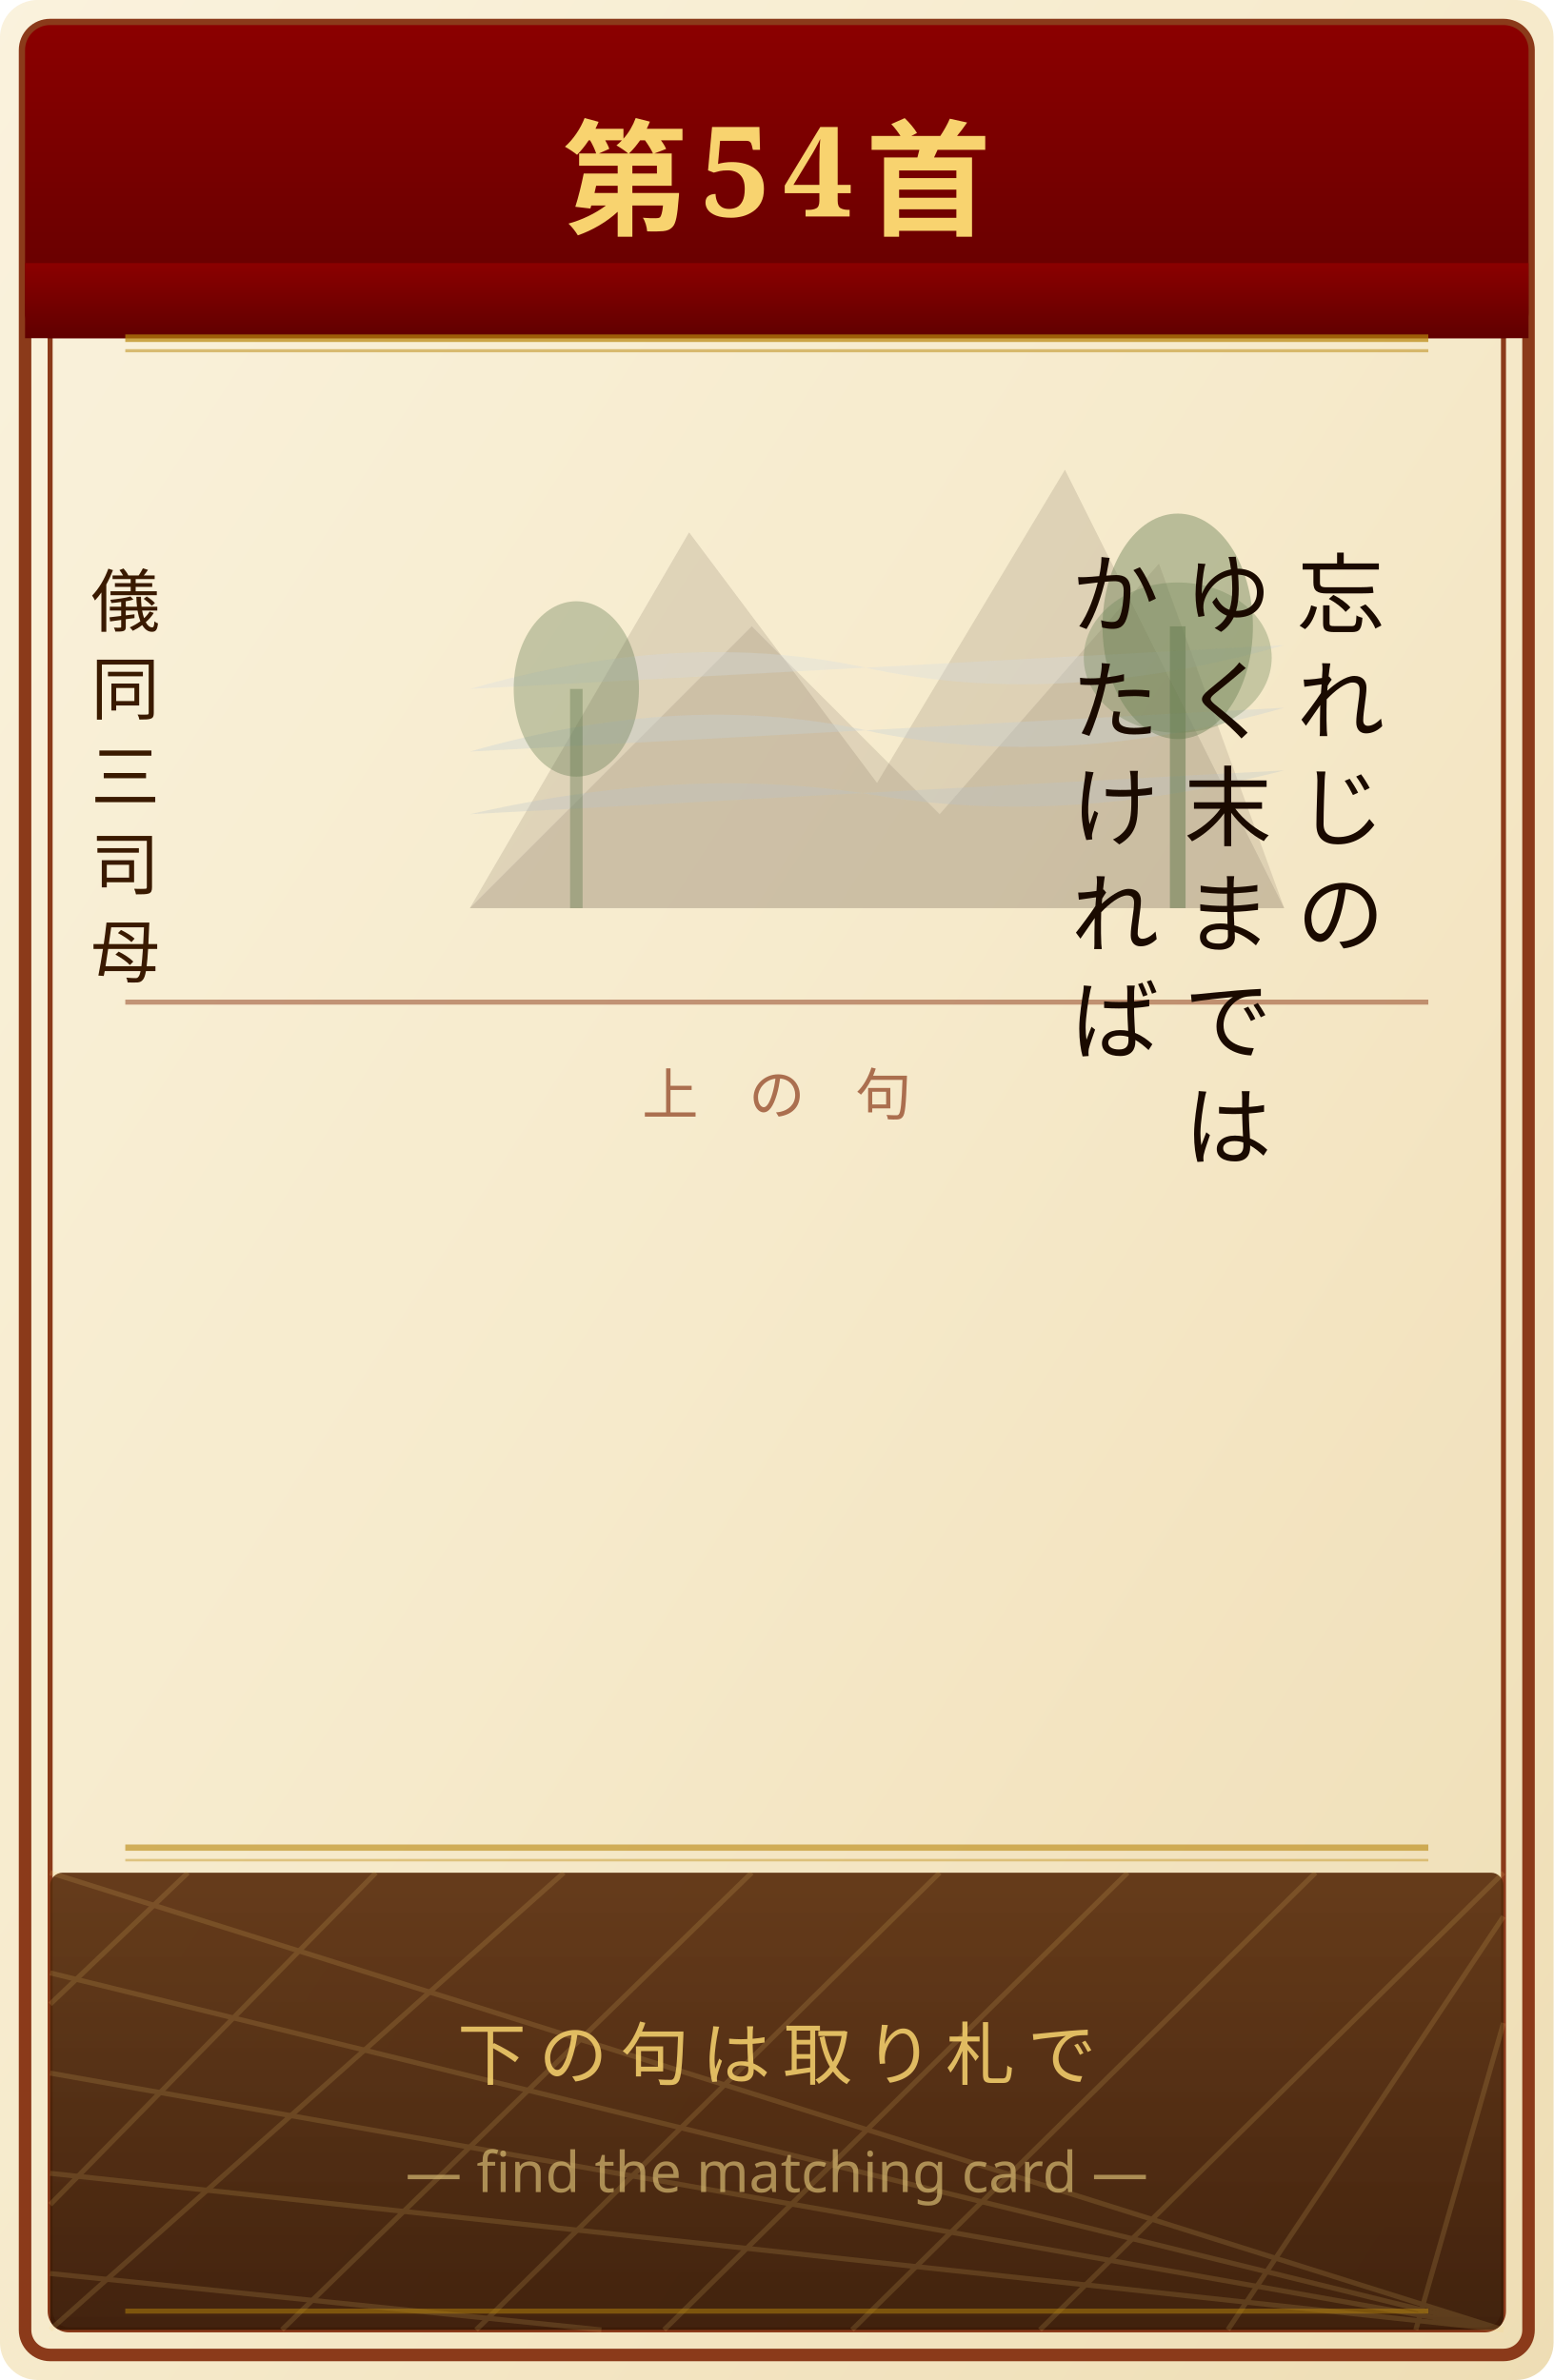
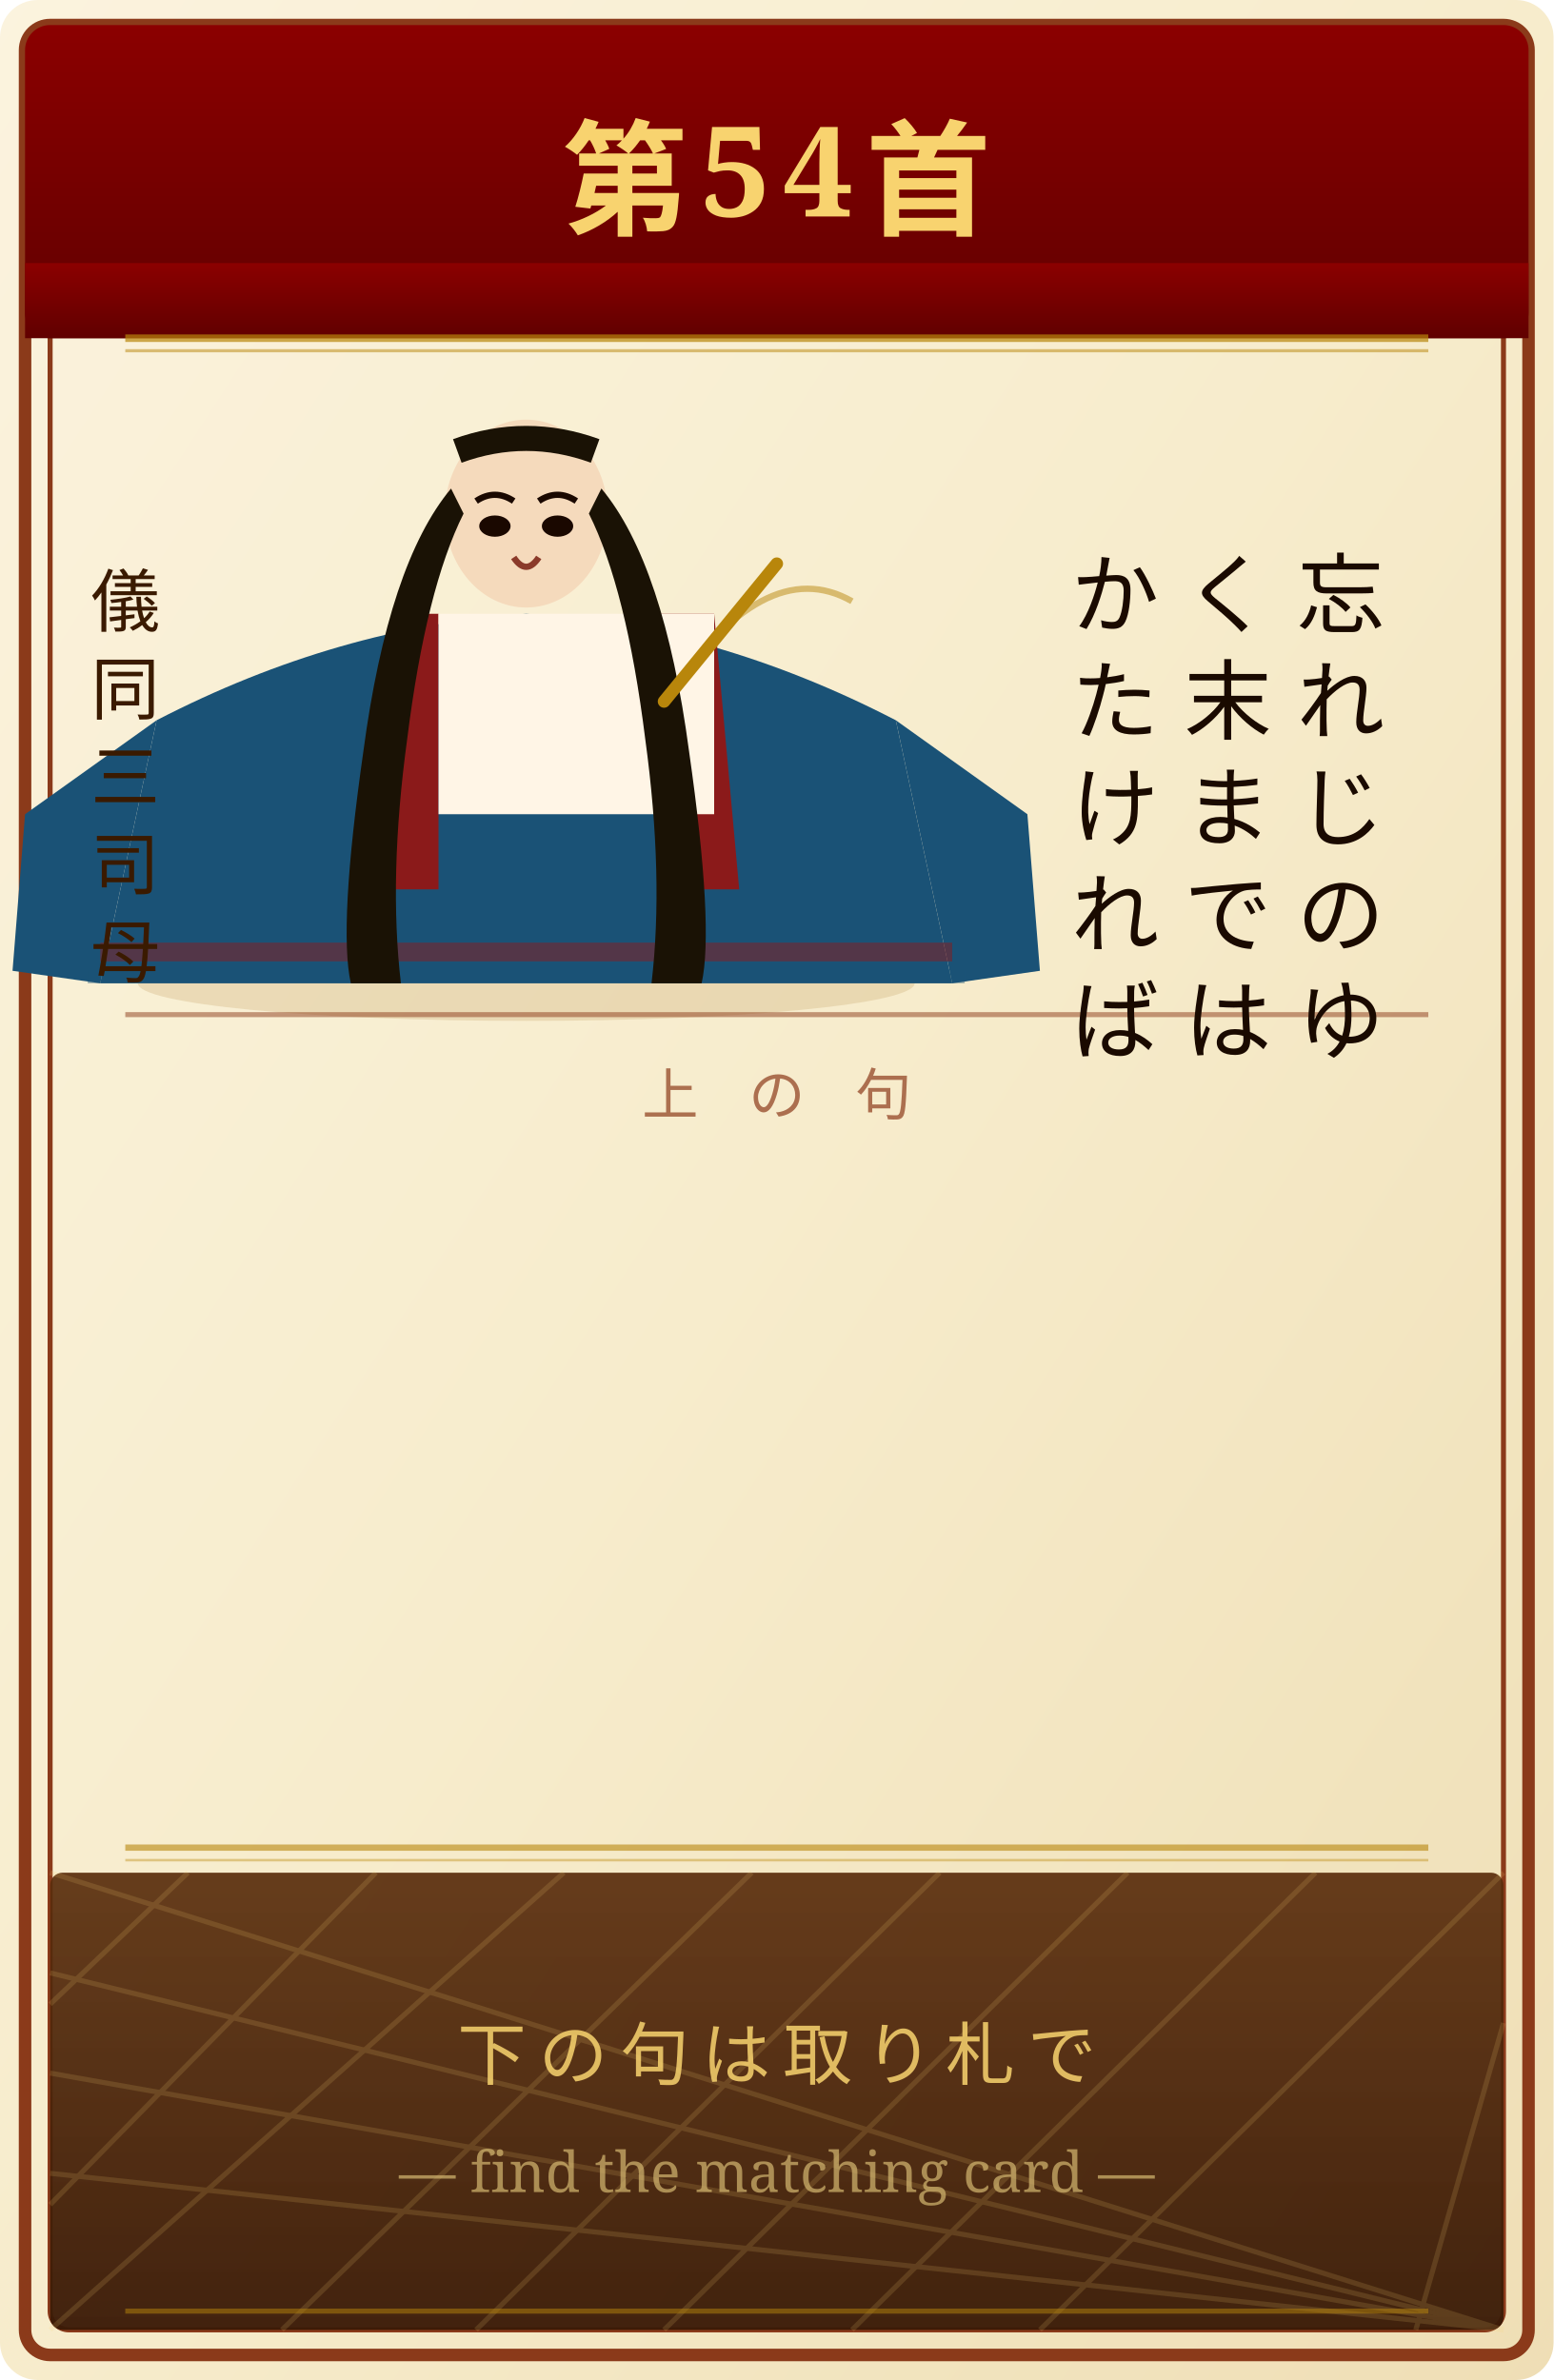
<svg xmlns="http://www.w3.org/2000/svg" viewBox="0 0 248 380" width="248" height="380">
  <defs>
    <linearGradient id="paper54" x1="0%" y1="0%" x2="100%" y2="100%">
      <stop offset="0%" style="stop-color:#fdf6e3" />
      <stop offset="50%" style="stop-color:#f9eed0" />
      <stop offset="100%" style="stop-color:#f0e0b8" />
    </linearGradient>
    <linearGradient id="hdr54" x1="0%" y1="0%" x2="0%" y2="100%">
      <stop offset="0%" style="stop-color:#8b0000" />
      <stop offset="100%" style="stop-color:#600000" />
    </linearGradient>
    <linearGradient id="mask54" x1="0%" y1="0%" x2="0%" y2="100%">
      <stop offset="0%" style="stop-color:#5a2d0c;stop-opacity:0.92" />
      <stop offset="100%" style="stop-color:#3a1a06;stop-opacity:0.96" />
    </linearGradient>
-     <filter id="aged54">
-       <feTurbulence type="fractalNoise" baseFrequency="0.65" numOctaves="3" result="noise" />
-       <feColorMatrix type="saturate" values="0" in="noise" result="grayNoise" />
-       <feBlend in="SourceGraphic" in2="grayNoise" mode="multiply" result="blended" />
-       <feComponentTransfer in="blended">
-         <feFuncA type="linear" slope="1" />
-       </feComponentTransfer>
-     </filter>
-     <clipPath id="cardClip54">
+     <clipPath id="cc54">
      <rect x="0" y="0" width="248" height="380" rx="6" />
    </clipPath>
  </defs>
-   <g clip-path="url(#cardClip54)">
+   <g clip-path="url(#cc54)">
    <rect width="248" height="380" fill="url(#paper54)" />
-     <rect width="248" height="380" fill="#c8a870" opacity="0.06" />
+     <rect width="248" height="380" fill="#c8a870" opacity="0.04" />
    <rect x="4" y="4" width="240" height="372" rx="4" fill="none" stroke="#8b3a1a" stroke-width="2" />
    <rect x="8" y="8" width="232" height="364" rx="3" fill="none" stroke="#8b3a1a" stroke-width="0.8" />
    <rect x="4" y="4" width="240" height="50" rx="4" fill="url(#hdr54)" />
    <rect x="4" y="42" width="240" height="12" fill="url(#hdr54)" />
    <text x="124" y="36" text-anchor="middle" font-family="'Hiragino Mincho ProN','Yu Mincho','MS Mincho',serif" font-size="20" fill="#f8d36f" font-weight="bold" letter-spacing="2">第54首</text>
    <line x1="20" y1="54" x2="228" y2="54" stroke="#b8860b" stroke-width="1.2" opacity="0.7" />
    <line x1="20" y1="56" x2="228" y2="56" stroke="#b8860b" stroke-width="0.5" opacity="0.5" />
-     <g opacity="0.8" transform="translate(140,95)">
-       <path d="M-65,50 L-30,-10 L0,30 L30,-20 L65,50 Z" fill="#7a6a5a" opacity="0.25" />
-       <path d="M-65,50 L-20,5 L10,35 L45,-5 L65,50 Z" fill="#6a5a4a" opacity="0.2" />
-       <path d="M-65,15 Q-30,5 0,12 Q30,18 65,8" fill="#c8d8e8" opacity="0.3" />
-       <path d="M-65,25 Q-30,15 0,22 Q30,28 65,18" fill="#b8c8d8" opacity="0.35" />
-       <path d="M-65,35 Q-30,27 0,32 Q30,37 65,28" fill="#a8b8c8" opacity="0.3" />
-       <line x1="48" y1="50" x2="48" y2="5" stroke="#3a5a2a" stroke-width="2.5" opacity="0.5" />
-       <ellipse cx="48" cy="5" rx="12" ry="18" fill="#3a5a2a" opacity="0.4" />
-       <ellipse cx="48" cy="10" rx="15" ry="12" fill="#4a6a3a" opacity="0.35" />
-       <line x1="-48" y1="50" x2="-48" y2="15" stroke="#3a5a2a" stroke-width="2" opacity="0.4" />
-       <ellipse cx="-48" cy="15" rx="10" ry="14" fill="#3a5a2a" opacity="0.35" />
+     <g transform="translate(0,0)">
+       <ellipse cx="84" cy="157" rx="62" ry="6" fill="#C8A870" opacity="0.3" />
+       <path d="M16,157 L25,115 Q54,100 84,98 Q114,100 143,115 L152,157 Z" fill="#1A5276" />
+       <path d="M25,115 L4,130 L2,155 L16,157 Z" fill="#1A5276" />
+       <path d="M143,115 L164,130 L166,155 L152,157 Z" fill="#1A5276" />
+       <path d="M66,98 L60,142 L70,142 L70,98 Z" fill="#8B1A1A" />
+       <path d="M102,98 L108,142 L118,142 L114,98 Z" fill="#8B1A1A" />
+       <path d="M70,98 L70,130 L114,130 L114,98 Z" fill="#FFF5E6" />
+       <line x1="16" y1="152" x2="152" y2="152" stroke="#8B1A1A" stroke-width="3" opacity="0.5" />
+       <line x1="14" y1="156" x2="154" y2="156" stroke="#1A5276" stroke-width="2" opacity="0.4" />
+       <ellipse cx="84" cy="82" rx="13" ry="15" fill="#F5DABC" />
+       <path d="M72,78 Q62,90 58,120 Q54,148 56,157 L64,157 Q62,140 65,118 Q68,94 74,82 Z" fill="#1a1205" />
+       <path d="M96,78 Q106,90 110,120 Q114,148 112,157 L104,157 Q106,140 103,118 Q100,94 94,82 Z" fill="#1a1205" />
+       <path d="M73,72 Q84,68 95,72" stroke="#1a1205" stroke-width="4" fill="none" />
+       <ellipse cx="79" cy="84" rx="2.5" ry="1.7" fill="#1a0800" />
+       <ellipse cx="89" cy="84" rx="2.5" ry="1.7" fill="#1a0800" />
+       <path d="M76,80 Q79,78 82,80" stroke="#1a0800" stroke-width="1" fill="none" />
+       <path d="M86,80 Q89,78 92,80" stroke="#1a0800" stroke-width="1" fill="none" />
+       <path d="M82,89 Q84,92 86,89" stroke="#8B3A2A" stroke-width="1" fill="none" />
+       <path d="M106,112 L124,90" stroke="#B8860B" stroke-width="2" stroke-linecap="round" />
+       <path d="M106,112 Q122,88 136,96" stroke="#B8860B" stroke-width="1" fill="none" opacity="0.5" />
    </g>
-     <line x1="20" y1="160" x2="228" y2="160" stroke="#8b3a1a" stroke-width="0.8" opacity="0.5" />
+     <line x1="20" y1="162" x2="228" y2="162" stroke="#8b3a1a" stroke-width="0.8" opacity="0.5" />
    <text x="124" y="178" text-anchor="middle" font-family="'Hiragino Mincho ProN','Yu Mincho','MS Mincho',serif" font-size="9" fill="#8b3a1a" opacity="0.7" letter-spacing="3">上 の 句</text>
    <text x="214" y="100" font-family="'Hiragino Mincho ProN','Yu Mincho','MS Mincho',serif" font-size="14" fill="#1a0a00" text-anchor="middle">忘</text>
    <text x="214" y="117" font-family="'Hiragino Mincho ProN','Yu Mincho','MS Mincho',serif" font-size="14" fill="#1a0a00" text-anchor="middle">れ</text>
    <text x="214" y="134" font-family="'Hiragino Mincho ProN','Yu Mincho','MS Mincho',serif" font-size="14" fill="#1a0a00" text-anchor="middle">じ</text>
    <text x="214" y="151" font-family="'Hiragino Mincho ProN','Yu Mincho','MS Mincho',serif" font-size="14" fill="#1a0a00" text-anchor="middle">の</text>
-     <text x="196" y="100" font-family="'Hiragino Mincho ProN','Yu Mincho','MS Mincho',serif" font-size="14" fill="#1a0a00" text-anchor="middle">ゆ</text>
-     <text x="196" y="117" font-family="'Hiragino Mincho ProN','Yu Mincho','MS Mincho',serif" font-size="14" fill="#1a0a00" text-anchor="middle">く</text>
-     <text x="196" y="134" font-family="'Hiragino Mincho ProN','Yu Mincho','MS Mincho',serif" font-size="14" fill="#1a0a00" text-anchor="middle">末</text>
-     <text x="196" y="151" font-family="'Hiragino Mincho ProN','Yu Mincho','MS Mincho',serif" font-size="14" fill="#1a0a00" text-anchor="middle">ま</text>
-     <text x="196" y="168" font-family="'Hiragino Mincho ProN','Yu Mincho','MS Mincho',serif" font-size="14" fill="#1a0a00" text-anchor="middle">で</text>
-     <text x="196" y="185" font-family="'Hiragino Mincho ProN','Yu Mincho','MS Mincho',serif" font-size="14" fill="#1a0a00" text-anchor="middle">は</text>
+     <text x="214" y="168" font-family="'Hiragino Mincho ProN','Yu Mincho','MS Mincho',serif" font-size="14" fill="#1a0a00" text-anchor="middle">ゆ</text>
+     <text x="196" y="100" font-family="'Hiragino Mincho ProN','Yu Mincho','MS Mincho',serif" font-size="14" fill="#1a0a00" text-anchor="middle">く</text>
+     <text x="196" y="117" font-family="'Hiragino Mincho ProN','Yu Mincho','MS Mincho',serif" font-size="14" fill="#1a0a00" text-anchor="middle">末</text>
+     <text x="196" y="134" font-family="'Hiragino Mincho ProN','Yu Mincho','MS Mincho',serif" font-size="14" fill="#1a0a00" text-anchor="middle">ま</text>
+     <text x="196" y="151" font-family="'Hiragino Mincho ProN','Yu Mincho','MS Mincho',serif" font-size="14" fill="#1a0a00" text-anchor="middle">で</text>
+     <text x="196" y="168" font-family="'Hiragino Mincho ProN','Yu Mincho','MS Mincho',serif" font-size="14" fill="#1a0a00" text-anchor="middle">は</text>
    <text x="178" y="100" font-family="'Hiragino Mincho ProN','Yu Mincho','MS Mincho',serif" font-size="14" fill="#1a0a00" text-anchor="middle">か</text>
    <text x="178" y="117" font-family="'Hiragino Mincho ProN','Yu Mincho','MS Mincho',serif" font-size="14" fill="#1a0a00" text-anchor="middle">た</text>
    <text x="178" y="134" font-family="'Hiragino Mincho ProN','Yu Mincho','MS Mincho',serif" font-size="14" fill="#1a0a00" text-anchor="middle">け</text>
    <text x="178" y="151" font-family="'Hiragino Mincho ProN','Yu Mincho','MS Mincho',serif" font-size="14" fill="#1a0a00" text-anchor="middle">れ</text>
    <text x="178" y="168" font-family="'Hiragino Mincho ProN','Yu Mincho','MS Mincho',serif" font-size="14" fill="#1a0a00" text-anchor="middle">ば</text>
    <text x="20" y="100" font-family="'Hiragino Mincho ProN','Yu Mincho','MS Mincho',serif" font-size="11" fill="#3a1a00" text-anchor="middle">儀</text>
    <text x="20" y="114" font-family="'Hiragino Mincho ProN','Yu Mincho','MS Mincho',serif" font-size="11" fill="#3a1a00" text-anchor="middle">同</text>
    <text x="20" y="128" font-family="'Hiragino Mincho ProN','Yu Mincho','MS Mincho',serif" font-size="11" fill="#3a1a00" text-anchor="middle">三</text>
    <text x="20" y="142" font-family="'Hiragino Mincho ProN','Yu Mincho','MS Mincho',serif" font-size="11" fill="#3a1a00" text-anchor="middle">司</text>
    <text x="20" y="156" font-family="'Hiragino Mincho ProN','Yu Mincho','MS Mincho',serif" font-size="11" fill="#3a1a00" text-anchor="middle">母</text>
    <line x1="20" y1="295" x2="228" y2="295" stroke="#b8860b" stroke-width="1" opacity="0.6" />
    <line x1="20" y1="297" x2="228" y2="297" stroke="#b8860b" stroke-width="0.4" opacity="0.4" />
    <rect x="8" y="299" width="232" height="73" rx="2" fill="url(#mask54)" />
    <g opacity="0.15">
      <line x1="8" y1="299" x2="240" y2="372" stroke="#f8d36f" stroke-width="0.8" />
      <line x1="8" y1="315" x2="240" y2="372" stroke="#f8d36f" stroke-width="0.8" />
      <line x1="8" y1="331" x2="240" y2="372" stroke="#f8d36f" stroke-width="0.8" />
      <line x1="8" y1="347" x2="240" y2="372" stroke="#f8d36f" stroke-width="0.8" />
-       <line x1="8" y1="363" x2="96" y2="372" stroke="#f8d36f" stroke-width="0.8" />
-       <line x1="8" y1="299" x2="8" y2="299" stroke="#f8d36f" stroke-width="0.8" />
      <line x1="30" y1="299" x2="8" y2="320" stroke="#f8d36f" stroke-width="0.8" />
      <line x1="60" y1="299" x2="8" y2="352" stroke="#f8d36f" stroke-width="0.8" />
      <line x1="90" y1="299" x2="8" y2="372" stroke="#f8d36f" stroke-width="0.8" />
      <line x1="120" y1="299" x2="45" y2="372" stroke="#f8d36f" stroke-width="0.8" />
      <line x1="150" y1="299" x2="76" y2="372" stroke="#f8d36f" stroke-width="0.8" />
      <line x1="180" y1="299" x2="106" y2="372" stroke="#f8d36f" stroke-width="0.8" />
      <line x1="210" y1="299" x2="136" y2="372" stroke="#f8d36f" stroke-width="0.8" />
      <line x1="240" y1="299" x2="166" y2="372" stroke="#f8d36f" stroke-width="0.8" />
-       <line x1="240" y1="306" x2="196" y2="372" stroke="#f8d36f" stroke-width="0.8" />
      <line x1="240" y1="323" x2="226" y2="372" stroke="#f8d36f" stroke-width="0.8" />
    </g>
    <text x="124" y="332" text-anchor="middle" font-family="'Hiragino Mincho ProN','Yu Mincho','MS Mincho',serif" font-size="11" fill="#f8d36f" opacity="0.85" letter-spacing="2">下の句は取り札で</text>
-     <text x="124" y="350" text-anchor="middle" font-family="'Hiragino Mincho ProN','Yu Mincho',sans-serif" font-size="9" fill="#d4b870" opacity="0.7">— find the matching card —</text>
+     <text x="124" y="350" text-anchor="middle" font-family="'Hiragino Mincho ProN','Yu Mincho','MS Mincho',serif" font-size="9" fill="#d4b870" opacity="0.7">— find the matching card —</text>
    <line x1="20" y1="369" x2="228" y2="369" stroke="#b8860b" stroke-width="0.8" opacity="0.5" />
  </g>
</svg>
